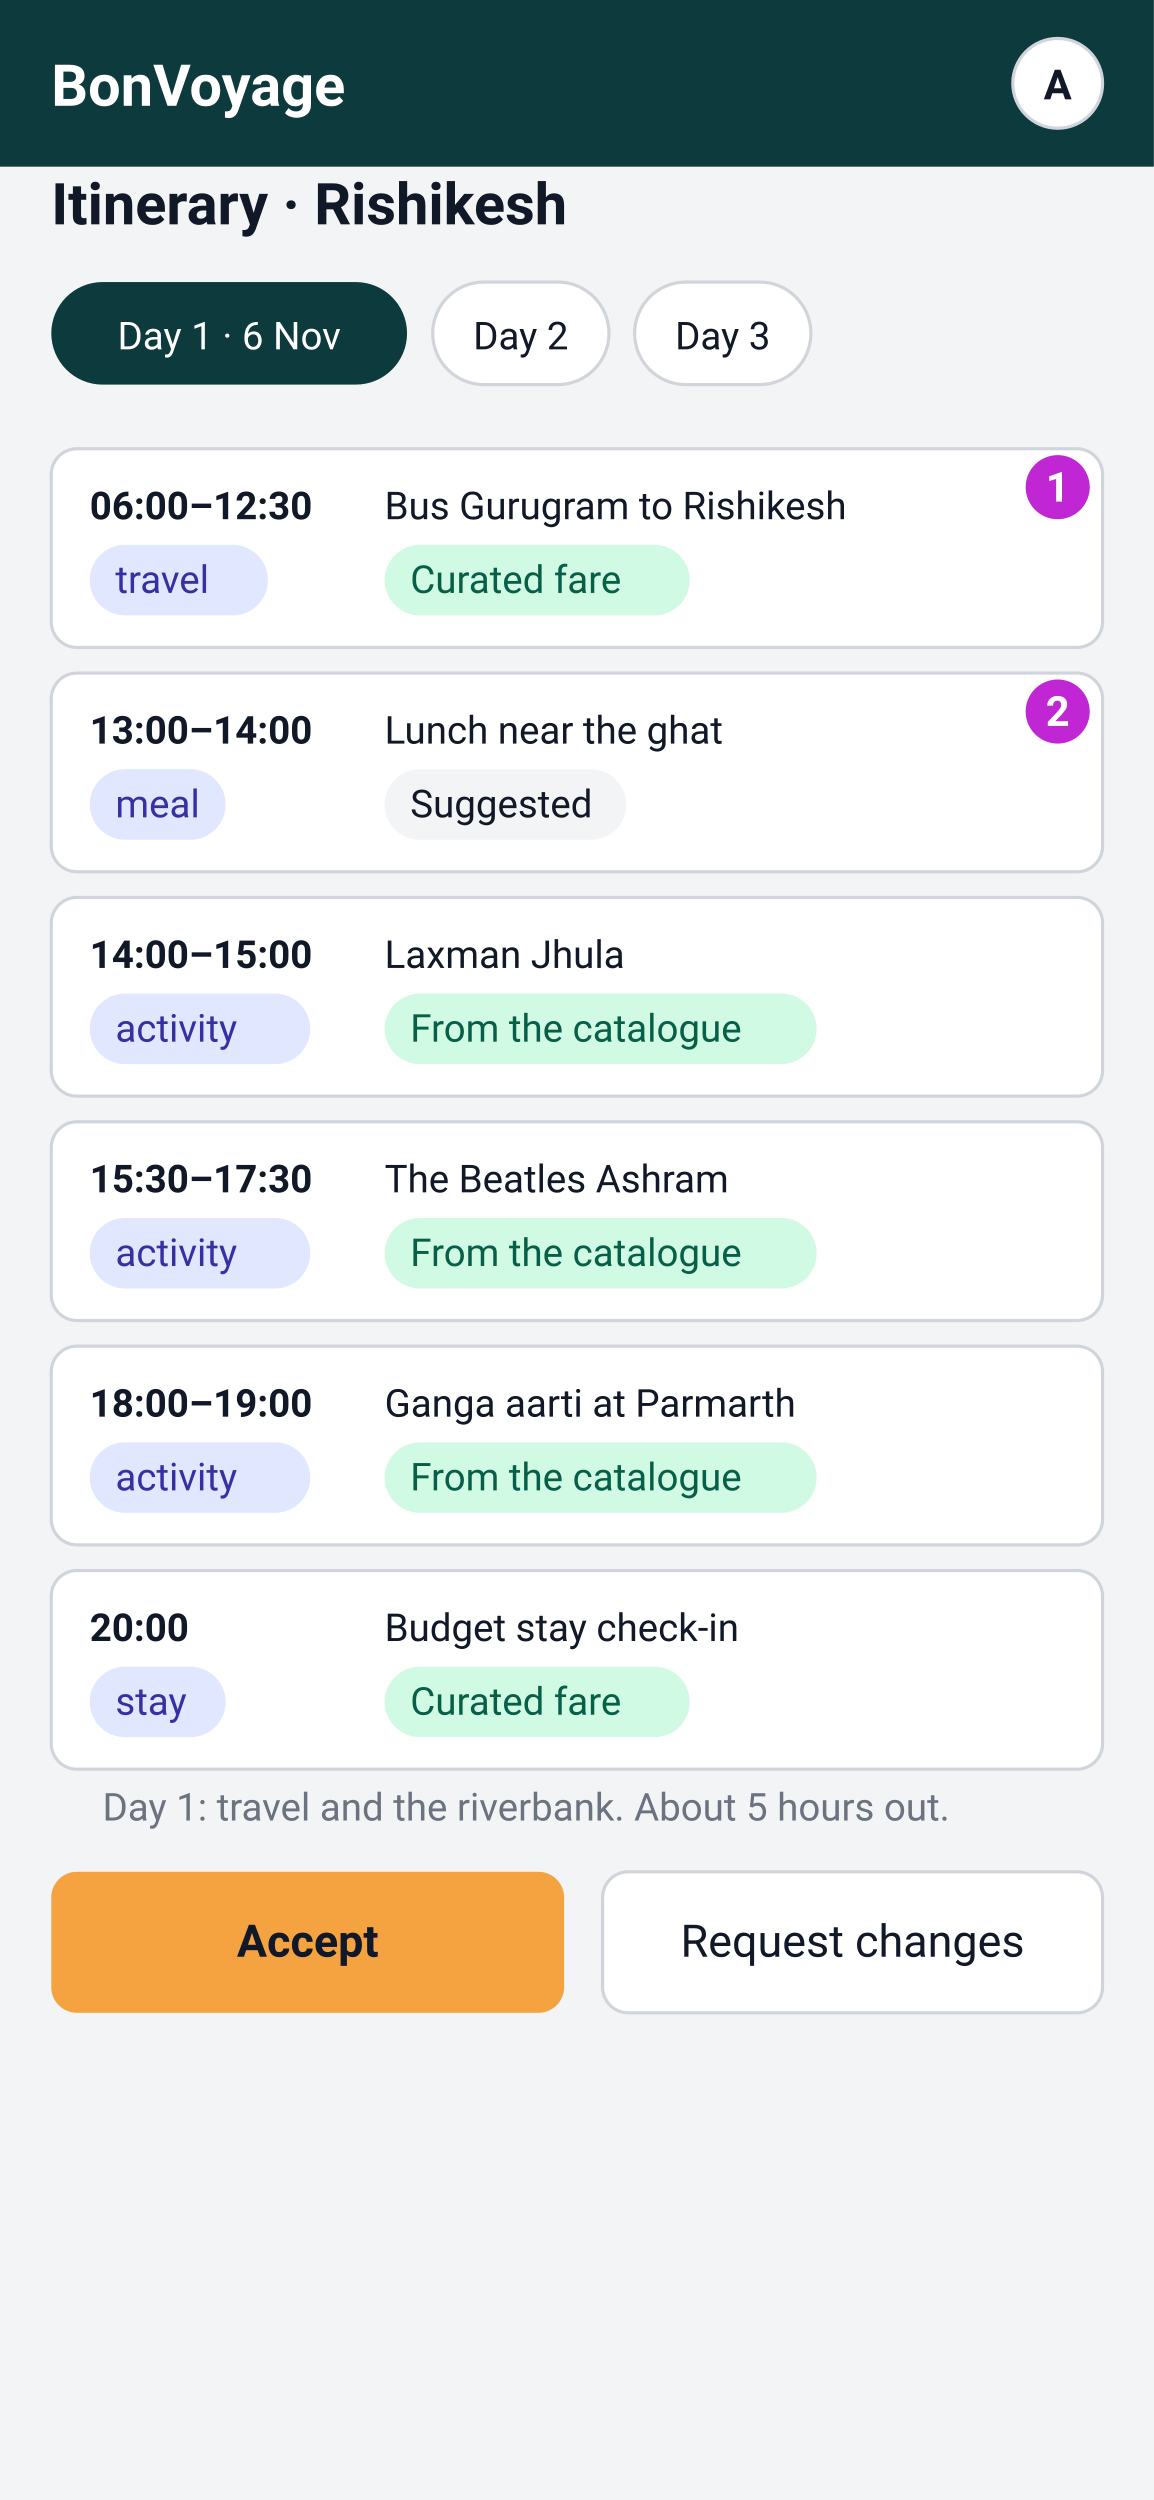
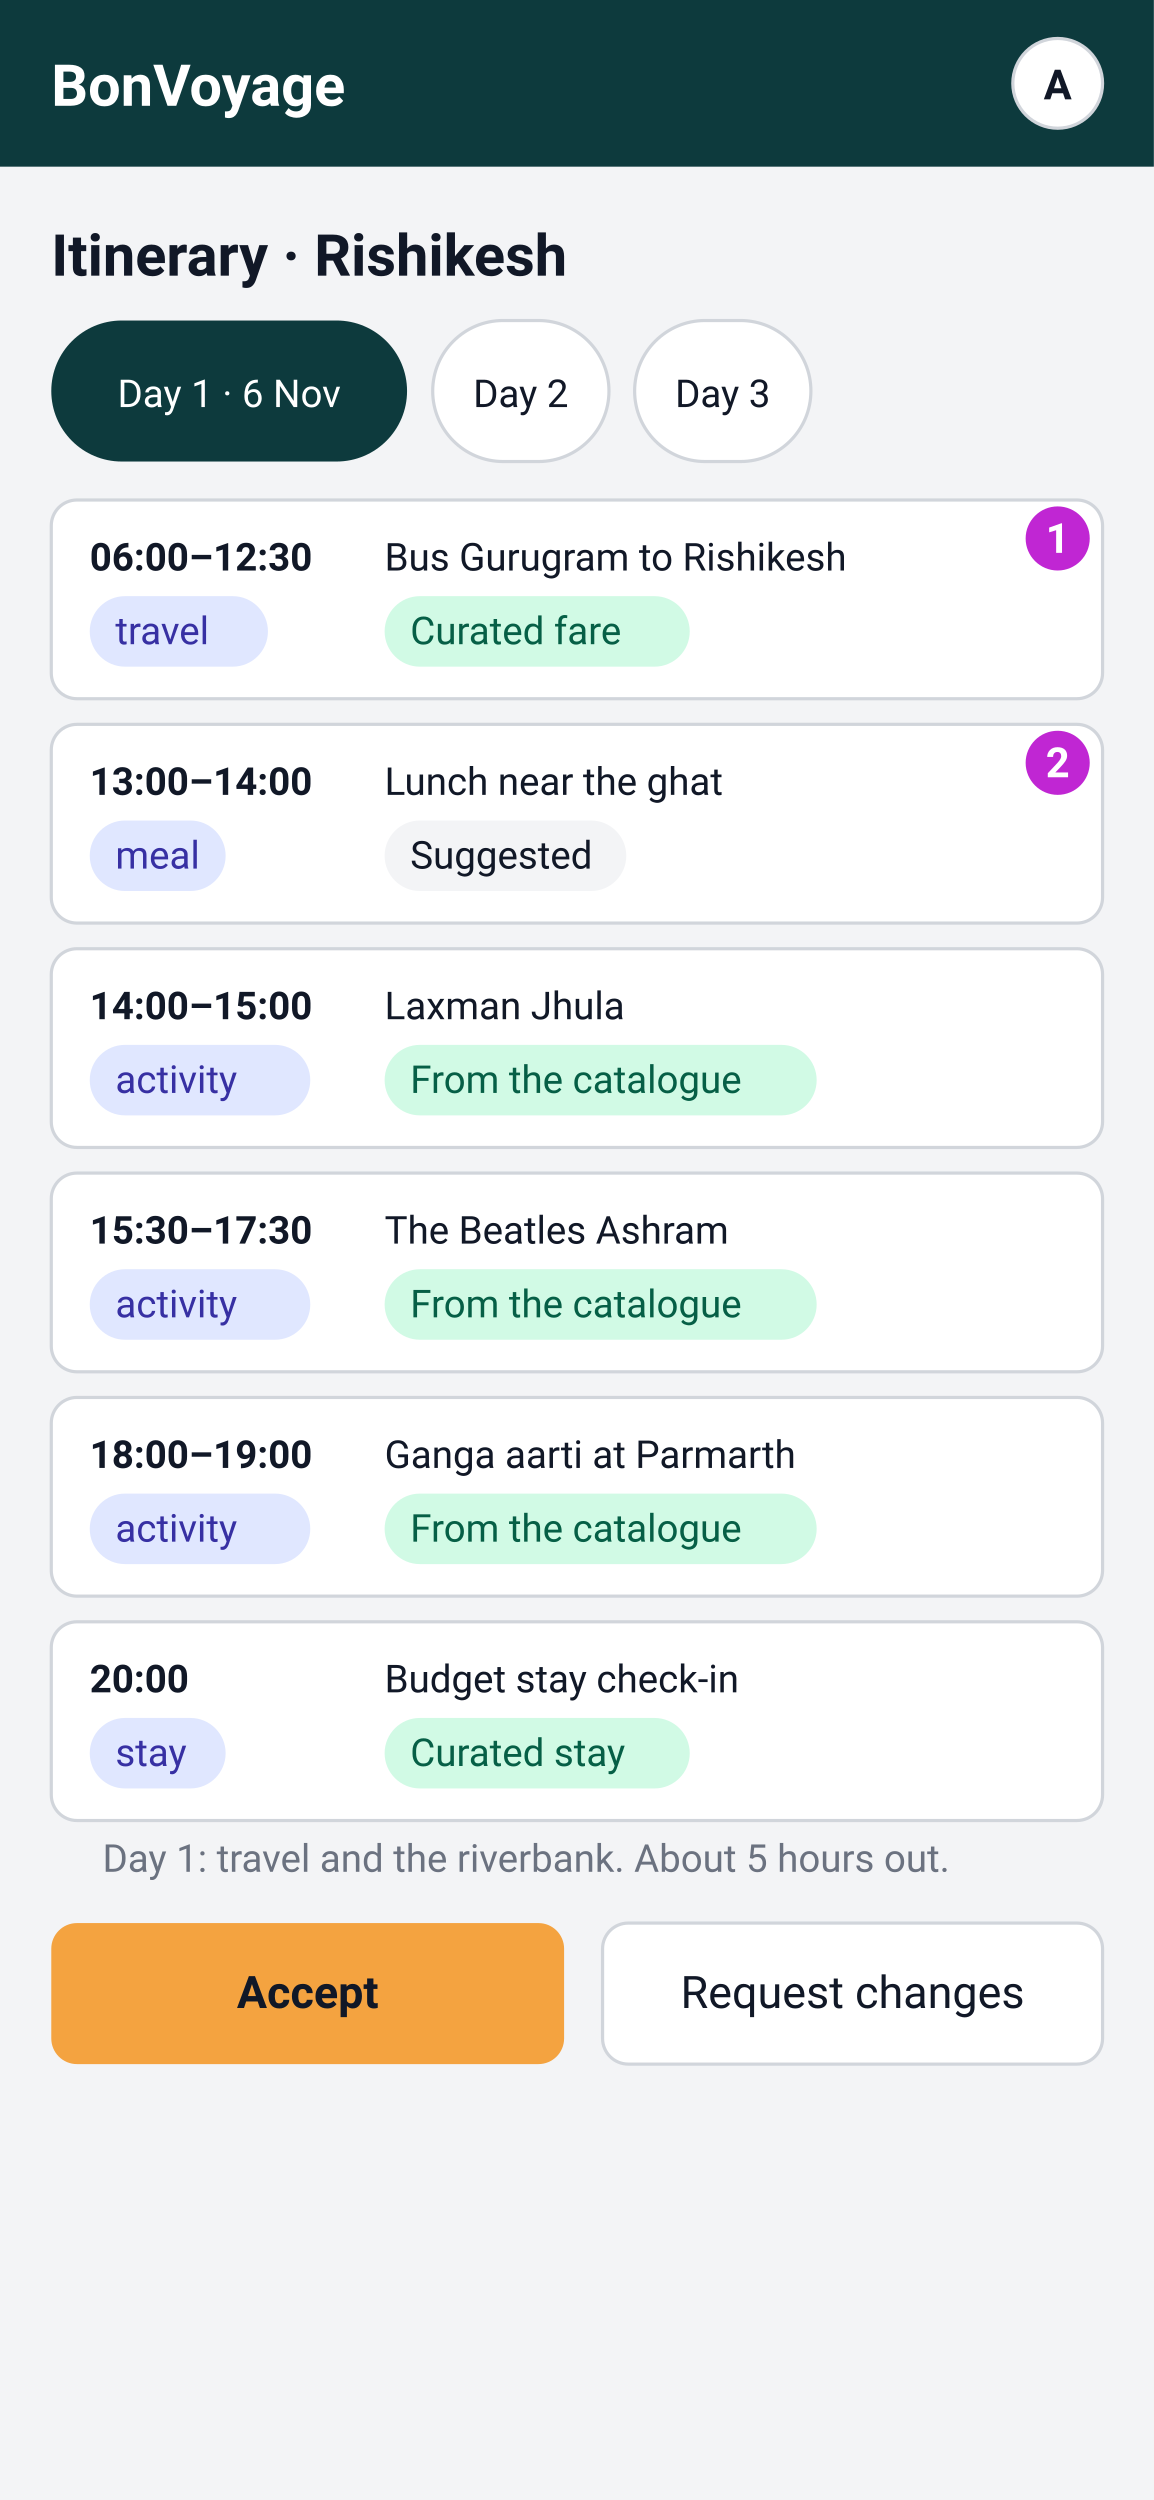
<svg xmlns="http://www.w3.org/2000/svg" width="360" height="780" viewBox="0 0 360 780">
  <rect width="360" height="780" fill="#F3F4F6" />
  <rect x="0" y="0" width="360" height="52" rx="0" fill="#0D3A3D" stroke="none" stroke-width="1" />
  <text x="16" y="33" font-family="system-ui, -apple-system, Segoe UI, Roboto, sans-serif" font-size="18" fill="#FFFFFF" font-weight="bold" text-anchor="start">BonVoyage</text>
  <circle cx="330" cy="26" r="14" fill="#FFFFFF" stroke="#D1D5DB" />
  <text x="330" y="31" font-family="system-ui, -apple-system, Segoe UI, Roboto, sans-serif" font-size="13" fill="#111827" font-weight="bold" text-anchor="middle">A</text>
-   <text x="16" y="70" font-family="system-ui, -apple-system, Segoe UI, Roboto, sans-serif" font-size="18" fill="#111827" font-weight="bold" text-anchor="start">Itinerary · Rishikesh</text>
-   <rect x="16" y="88" width="111" height="32" rx="16" fill="#0D3A3D" stroke="none" stroke-width="1" />
-   <text x="71.5" y="109" font-family="system-ui, -apple-system, Segoe UI, Roboto, sans-serif" font-size="12" fill="#FFFFFF" font-weight="normal" text-anchor="middle">Day 1 · 6 Nov</text>
-   <rect x="135" y="88" width="55" height="32" rx="16" fill="#FFFFFF" stroke="#D1D5DB" stroke-width="1" />
-   <text x="162.5" y="109" font-family="system-ui, -apple-system, Segoe UI, Roboto, sans-serif" font-size="12" fill="#111827" font-weight="normal" text-anchor="middle">Day 2</text>
-   <rect x="198" y="88" width="55" height="32" rx="16" fill="#FFFFFF" stroke="#D1D5DB" stroke-width="1" />
-   <text x="225.5" y="109" font-family="system-ui, -apple-system, Segoe UI, Roboto, sans-serif" font-size="12" fill="#111827" font-weight="normal" text-anchor="middle">Day 3</text>
-   <rect x="16" y="140" width="328" height="62" rx="8" fill="#FFFFFF" stroke="#D1D5DB" stroke-width="1" />
-   <text x="28" y="162" font-family="system-ui, -apple-system, Segoe UI, Roboto, sans-serif" font-size="12" fill="#111827" font-weight="bold" text-anchor="start">06:00–12:30</text>
-   <rect x="28" y="170" width="55.6" height="22" rx="11" fill="#E0E7FF" stroke="none" stroke-width="1" />
-   <text x="36" y="185" font-family="system-ui, -apple-system, Segoe UI, Roboto, sans-serif" font-size="12" fill="#3730A3" font-weight="normal" text-anchor="start">travel</text>
-   <text x="120" y="162" font-family="system-ui, -apple-system, Segoe UI, Roboto, sans-serif" font-size="12" fill="#111827" font-weight="normal" text-anchor="start">Bus Gurugram to Rishikesh</text>
-   <rect x="120" y="170" width="95.2" height="22" rx="11" fill="#D1FAE5" stroke="none" stroke-width="1" />
-   <text x="128" y="185" font-family="system-ui, -apple-system, Segoe UI, Roboto, sans-serif" font-size="12" fill="#065F46" font-weight="normal" text-anchor="start">Curated fare</text>
-   <rect x="16" y="210" width="328" height="62" rx="8" fill="#FFFFFF" stroke="#D1D5DB" stroke-width="1" />
-   <text x="28" y="232" font-family="system-ui, -apple-system, Segoe UI, Roboto, sans-serif" font-size="12" fill="#111827" font-weight="bold" text-anchor="start">13:00–14:00</text>
-   <rect x="28" y="240" width="42.4" height="22" rx="11" fill="#E0E7FF" stroke="none" stroke-width="1" />
-   <text x="36" y="255" font-family="system-ui, -apple-system, Segoe UI, Roboto, sans-serif" font-size="12" fill="#3730A3" font-weight="normal" text-anchor="start">meal</text>
-   <text x="120" y="232" font-family="system-ui, -apple-system, Segoe UI, Roboto, sans-serif" font-size="12" fill="#111827" font-weight="normal" text-anchor="start">Lunch near the ghat</text>
-   <rect x="120" y="240" width="75.4" height="22" rx="11" fill="#F3F4F6" stroke="none" stroke-width="1" />
-   <text x="128" y="255" font-family="system-ui, -apple-system, Segoe UI, Roboto, sans-serif" font-size="12" fill="#111827" font-weight="normal" text-anchor="start">Suggested</text>
-   <rect x="16" y="280" width="328" height="62" rx="8" fill="#FFFFFF" stroke="#D1D5DB" stroke-width="1" />
-   <text x="28" y="302" font-family="system-ui, -apple-system, Segoe UI, Roboto, sans-serif" font-size="12" fill="#111827" font-weight="bold" text-anchor="start">14:00–15:00</text>
-   <rect x="28" y="310" width="68.8" height="22" rx="11" fill="#E0E7FF" stroke="none" stroke-width="1" />
-   <text x="36" y="325" font-family="system-ui, -apple-system, Segoe UI, Roboto, sans-serif" font-size="12" fill="#3730A3" font-weight="normal" text-anchor="start">activity</text>
-   <text x="120" y="302" font-family="system-ui, -apple-system, Segoe UI, Roboto, sans-serif" font-size="12" fill="#111827" font-weight="normal" text-anchor="start">Laxman Jhula</text>
-   <rect x="120" y="310" width="134.8" height="22" rx="11" fill="#D1FAE5" stroke="none" stroke-width="1" />
-   <text x="128" y="325" font-family="system-ui, -apple-system, Segoe UI, Roboto, sans-serif" font-size="12" fill="#065F46" font-weight="normal" text-anchor="start">From the catalogue</text>
-   <rect x="16" y="350" width="328" height="62" rx="8" fill="#FFFFFF" stroke="#D1D5DB" stroke-width="1" />
-   <text x="28" y="372" font-family="system-ui, -apple-system, Segoe UI, Roboto, sans-serif" font-size="12" fill="#111827" font-weight="bold" text-anchor="start">15:30–17:30</text>
-   <rect x="28" y="380" width="68.8" height="22" rx="11" fill="#E0E7FF" stroke="none" stroke-width="1" />
-   <text x="36" y="395" font-family="system-ui, -apple-system, Segoe UI, Roboto, sans-serif" font-size="12" fill="#3730A3" font-weight="normal" text-anchor="start">activity</text>
-   <text x="120" y="372" font-family="system-ui, -apple-system, Segoe UI, Roboto, sans-serif" font-size="12" fill="#111827" font-weight="normal" text-anchor="start">The Beatles Ashram</text>
-   <rect x="120" y="380" width="134.8" height="22" rx="11" fill="#D1FAE5" stroke="none" stroke-width="1" />
-   <text x="128" y="395" font-family="system-ui, -apple-system, Segoe UI, Roboto, sans-serif" font-size="12" fill="#065F46" font-weight="normal" text-anchor="start">From the catalogue</text>
-   <rect x="16" y="420" width="328" height="62" rx="8" fill="#FFFFFF" stroke="#D1D5DB" stroke-width="1" />
-   <text x="28" y="442" font-family="system-ui, -apple-system, Segoe UI, Roboto, sans-serif" font-size="12" fill="#111827" font-weight="bold" text-anchor="start">18:00–19:00</text>
-   <rect x="28" y="450" width="68.8" height="22" rx="11" fill="#E0E7FF" stroke="none" stroke-width="1" />
-   <text x="36" y="465" font-family="system-ui, -apple-system, Segoe UI, Roboto, sans-serif" font-size="12" fill="#3730A3" font-weight="normal" text-anchor="start">activity</text>
-   <text x="120" y="442" font-family="system-ui, -apple-system, Segoe UI, Roboto, sans-serif" font-size="12" fill="#111827" font-weight="normal" text-anchor="start">Ganga aarti at Parmarth</text>
-   <rect x="120" y="450" width="134.8" height="22" rx="11" fill="#D1FAE5" stroke="none" stroke-width="1" />
-   <text x="128" y="465" font-family="system-ui, -apple-system, Segoe UI, Roboto, sans-serif" font-size="12" fill="#065F46" font-weight="normal" text-anchor="start">From the catalogue</text>
-   <rect x="16" y="490" width="328" height="62" rx="8" fill="#FFFFFF" stroke="#D1D5DB" stroke-width="1" />
-   <text x="28" y="512" font-family="system-ui, -apple-system, Segoe UI, Roboto, sans-serif" font-size="12" fill="#111827" font-weight="bold" text-anchor="start">20:00</text>
-   <rect x="28" y="520" width="42.4" height="22" rx="11" fill="#E0E7FF" stroke="none" stroke-width="1" />
-   <text x="36" y="535" font-family="system-ui, -apple-system, Segoe UI, Roboto, sans-serif" font-size="12" fill="#3730A3" font-weight="normal" text-anchor="start">stay</text>
-   <text x="120" y="512" font-family="system-ui, -apple-system, Segoe UI, Roboto, sans-serif" font-size="12" fill="#111827" font-weight="normal" text-anchor="start">Budget stay check-in</text>
-   <rect x="120" y="520" width="95.2" height="22" rx="11" fill="#D1FAE5" stroke="none" stroke-width="1" />
-   <text x="128" y="535" font-family="system-ui, -apple-system, Segoe UI, Roboto, sans-serif" font-size="12" fill="#065F46" font-weight="normal" text-anchor="start">Curated fare</text>
-   <text x="32" y="568" font-family="system-ui, -apple-system, Segoe UI, Roboto, sans-serif" font-size="12" fill="#6B7280" font-weight="normal" text-anchor="start">Day 1: travel and the riverbank. About 5 hours out.</text>
-   <circle cx="330" cy="152" r="10" fill="#C026D3" />
-   <text x="330" y="156.5" font-family="system-ui, -apple-system, Segoe UI, Roboto, sans-serif" font-size="13" fill="#FFFFFF" font-weight="bold" text-anchor="middle">1</text>
-   <circle cx="330" cy="222" r="10" fill="#C026D3" />
-   <text x="330" y="226.5" font-family="system-ui, -apple-system, Segoe UI, Roboto, sans-serif" font-size="13" fill="#FFFFFF" font-weight="bold" text-anchor="middle">2</text>
-   <rect x="16" y="584" width="160" height="44" rx="8" fill="#F4A340" stroke="none" stroke-width="1" />
-   <text x="96" y="610.5" font-family="system-ui, -apple-system, Segoe UI, Roboto, sans-serif" font-size="14" fill="#111827" font-weight="bold" text-anchor="middle">Accept</text>
-   <rect x="188" y="584" width="156" height="44" rx="8" fill="#FFFFFF" stroke="#D1D5DB" stroke-width="1" />
-   <text x="266" y="610.5" font-family="system-ui, -apple-system, Segoe UI, Roboto, sans-serif" font-size="14" fill="#111827" font-weight="normal" text-anchor="middle">Request changes</text>
+   <text x="16" y="86" font-family="system-ui, -apple-system, Segoe UI, Roboto, sans-serif" font-size="18" fill="#111827" font-weight="bold" text-anchor="start">Itinerary · Rishikesh</text>
+   <rect x="16" y="100" width="111" height="44" rx="22" fill="#0D3A3D" stroke="none" stroke-width="1" />
+   <text x="71.5" y="127" font-family="system-ui, -apple-system, Segoe UI, Roboto, sans-serif" font-size="12" fill="#FFFFFF" font-weight="normal" text-anchor="middle">Day 1 · 6 Nov</text>
+   <rect x="135" y="100" width="55" height="44" rx="22" fill="#FFFFFF" stroke="#D1D5DB" stroke-width="1" />
+   <text x="162.5" y="127" font-family="system-ui, -apple-system, Segoe UI, Roboto, sans-serif" font-size="12" fill="#111827" font-weight="normal" text-anchor="middle">Day 2</text>
+   <rect x="198" y="100" width="55" height="44" rx="22" fill="#FFFFFF" stroke="#D1D5DB" stroke-width="1" />
+   <text x="225.5" y="127" font-family="system-ui, -apple-system, Segoe UI, Roboto, sans-serif" font-size="12" fill="#111827" font-weight="normal" text-anchor="middle">Day 3</text>
+   <rect x="16" y="156" width="328" height="62" rx="8" fill="#FFFFFF" stroke="#D1D5DB" stroke-width="1" />
+   <text x="28" y="178" font-family="system-ui, -apple-system, Segoe UI, Roboto, sans-serif" font-size="12" fill="#111827" font-weight="bold" text-anchor="start">06:00–12:30</text>
+   <rect x="28" y="186" width="55.6" height="22" rx="11" fill="#E0E7FF" stroke="none" stroke-width="1" />
+   <text x="36" y="201" font-family="system-ui, -apple-system, Segoe UI, Roboto, sans-serif" font-size="12" fill="#3730A3" font-weight="normal" text-anchor="start">travel</text>
+   <text x="120" y="178" font-family="system-ui, -apple-system, Segoe UI, Roboto, sans-serif" font-size="12" fill="#111827" font-weight="normal" text-anchor="start">Bus Gurugram to Rishikesh</text>
+   <rect x="120" y="186" width="95.2" height="22" rx="11" fill="#D1FAE5" stroke="none" stroke-width="1" />
+   <text x="128" y="201" font-family="system-ui, -apple-system, Segoe UI, Roboto, sans-serif" font-size="12" fill="#065F46" font-weight="normal" text-anchor="start">Curated fare</text>
+   <rect x="16" y="226" width="328" height="62" rx="8" fill="#FFFFFF" stroke="#D1D5DB" stroke-width="1" />
+   <text x="28" y="248" font-family="system-ui, -apple-system, Segoe UI, Roboto, sans-serif" font-size="12" fill="#111827" font-weight="bold" text-anchor="start">13:00–14:00</text>
+   <rect x="28" y="256" width="42.4" height="22" rx="11" fill="#E0E7FF" stroke="none" stroke-width="1" />
+   <text x="36" y="271" font-family="system-ui, -apple-system, Segoe UI, Roboto, sans-serif" font-size="12" fill="#3730A3" font-weight="normal" text-anchor="start">meal</text>
+   <text x="120" y="248" font-family="system-ui, -apple-system, Segoe UI, Roboto, sans-serif" font-size="12" fill="#111827" font-weight="normal" text-anchor="start">Lunch near the ghat</text>
+   <rect x="120" y="256" width="75.4" height="22" rx="11" fill="#F3F4F6" stroke="none" stroke-width="1" />
+   <text x="128" y="271" font-family="system-ui, -apple-system, Segoe UI, Roboto, sans-serif" font-size="12" fill="#111827" font-weight="normal" text-anchor="start">Suggested</text>
+   <rect x="16" y="296" width="328" height="62" rx="8" fill="#FFFFFF" stroke="#D1D5DB" stroke-width="1" />
+   <text x="28" y="318" font-family="system-ui, -apple-system, Segoe UI, Roboto, sans-serif" font-size="12" fill="#111827" font-weight="bold" text-anchor="start">14:00–15:00</text>
+   <rect x="28" y="326" width="68.8" height="22" rx="11" fill="#E0E7FF" stroke="none" stroke-width="1" />
+   <text x="36" y="341" font-family="system-ui, -apple-system, Segoe UI, Roboto, sans-serif" font-size="12" fill="#3730A3" font-weight="normal" text-anchor="start">activity</text>
+   <text x="120" y="318" font-family="system-ui, -apple-system, Segoe UI, Roboto, sans-serif" font-size="12" fill="#111827" font-weight="normal" text-anchor="start">Laxman Jhula</text>
+   <rect x="120" y="326" width="134.8" height="22" rx="11" fill="#D1FAE5" stroke="none" stroke-width="1" />
+   <text x="128" y="341" font-family="system-ui, -apple-system, Segoe UI, Roboto, sans-serif" font-size="12" fill="#065F46" font-weight="normal" text-anchor="start">From the catalogue</text>
+   <rect x="16" y="366" width="328" height="62" rx="8" fill="#FFFFFF" stroke="#D1D5DB" stroke-width="1" />
+   <text x="28" y="388" font-family="system-ui, -apple-system, Segoe UI, Roboto, sans-serif" font-size="12" fill="#111827" font-weight="bold" text-anchor="start">15:30–17:30</text>
+   <rect x="28" y="396" width="68.8" height="22" rx="11" fill="#E0E7FF" stroke="none" stroke-width="1" />
+   <text x="36" y="411" font-family="system-ui, -apple-system, Segoe UI, Roboto, sans-serif" font-size="12" fill="#3730A3" font-weight="normal" text-anchor="start">activity</text>
+   <text x="120" y="388" font-family="system-ui, -apple-system, Segoe UI, Roboto, sans-serif" font-size="12" fill="#111827" font-weight="normal" text-anchor="start">The Beatles Ashram</text>
+   <rect x="120" y="396" width="134.8" height="22" rx="11" fill="#D1FAE5" stroke="none" stroke-width="1" />
+   <text x="128" y="411" font-family="system-ui, -apple-system, Segoe UI, Roboto, sans-serif" font-size="12" fill="#065F46" font-weight="normal" text-anchor="start">From the catalogue</text>
+   <rect x="16" y="436" width="328" height="62" rx="8" fill="#FFFFFF" stroke="#D1D5DB" stroke-width="1" />
+   <text x="28" y="458" font-family="system-ui, -apple-system, Segoe UI, Roboto, sans-serif" font-size="12" fill="#111827" font-weight="bold" text-anchor="start">18:00–19:00</text>
+   <rect x="28" y="466" width="68.8" height="22" rx="11" fill="#E0E7FF" stroke="none" stroke-width="1" />
+   <text x="36" y="481" font-family="system-ui, -apple-system, Segoe UI, Roboto, sans-serif" font-size="12" fill="#3730A3" font-weight="normal" text-anchor="start">activity</text>
+   <text x="120" y="458" font-family="system-ui, -apple-system, Segoe UI, Roboto, sans-serif" font-size="12" fill="#111827" font-weight="normal" text-anchor="start">Ganga aarti at Parmarth</text>
+   <rect x="120" y="466" width="134.8" height="22" rx="11" fill="#D1FAE5" stroke="none" stroke-width="1" />
+   <text x="128" y="481" font-family="system-ui, -apple-system, Segoe UI, Roboto, sans-serif" font-size="12" fill="#065F46" font-weight="normal" text-anchor="start">From the catalogue</text>
+   <rect x="16" y="506" width="328" height="62" rx="8" fill="#FFFFFF" stroke="#D1D5DB" stroke-width="1" />
+   <text x="28" y="528" font-family="system-ui, -apple-system, Segoe UI, Roboto, sans-serif" font-size="12" fill="#111827" font-weight="bold" text-anchor="start">20:00</text>
+   <rect x="28" y="536" width="42.4" height="22" rx="11" fill="#E0E7FF" stroke="none" stroke-width="1" />
+   <text x="36" y="551" font-family="system-ui, -apple-system, Segoe UI, Roboto, sans-serif" font-size="12" fill="#3730A3" font-weight="normal" text-anchor="start">stay</text>
+   <text x="120" y="528" font-family="system-ui, -apple-system, Segoe UI, Roboto, sans-serif" font-size="12" fill="#111827" font-weight="normal" text-anchor="start">Budget stay check-in</text>
+   <rect x="120" y="536" width="95.2" height="22" rx="11" fill="#D1FAE5" stroke="none" stroke-width="1" />
+   <text x="128" y="551" font-family="system-ui, -apple-system, Segoe UI, Roboto, sans-serif" font-size="12" fill="#065F46" font-weight="normal" text-anchor="start">Curated stay</text>
+   <text x="32" y="584" font-family="system-ui, -apple-system, Segoe UI, Roboto, sans-serif" font-size="12" fill="#6B7280" font-weight="normal" text-anchor="start">Day 1: travel and the riverbank. About 5 hours out.</text>
+   <circle cx="330" cy="168" r="10" fill="#C026D3" />
+   <text x="330" y="172.5" font-family="system-ui, -apple-system, Segoe UI, Roboto, sans-serif" font-size="13" fill="#FFFFFF" font-weight="bold" text-anchor="middle">1</text>
+   <circle cx="330" cy="238" r="10" fill="#C026D3" />
+   <text x="330" y="242.5" font-family="system-ui, -apple-system, Segoe UI, Roboto, sans-serif" font-size="13" fill="#FFFFFF" font-weight="bold" text-anchor="middle">2</text>
+   <rect x="16" y="600" width="160" height="44" rx="8" fill="#F4A340" stroke="none" stroke-width="1" />
+   <text x="96" y="626.5" font-family="system-ui, -apple-system, Segoe UI, Roboto, sans-serif" font-size="14" fill="#111827" font-weight="bold" text-anchor="middle">Accept</text>
+   <rect x="188" y="600" width="156" height="44" rx="8" fill="#FFFFFF" stroke="#D1D5DB" stroke-width="1" />
+   <text x="266" y="626.5" font-family="system-ui, -apple-system, Segoe UI, Roboto, sans-serif" font-size="14" fill="#111827" font-weight="normal" text-anchor="middle">Request changes</text>
</svg>
